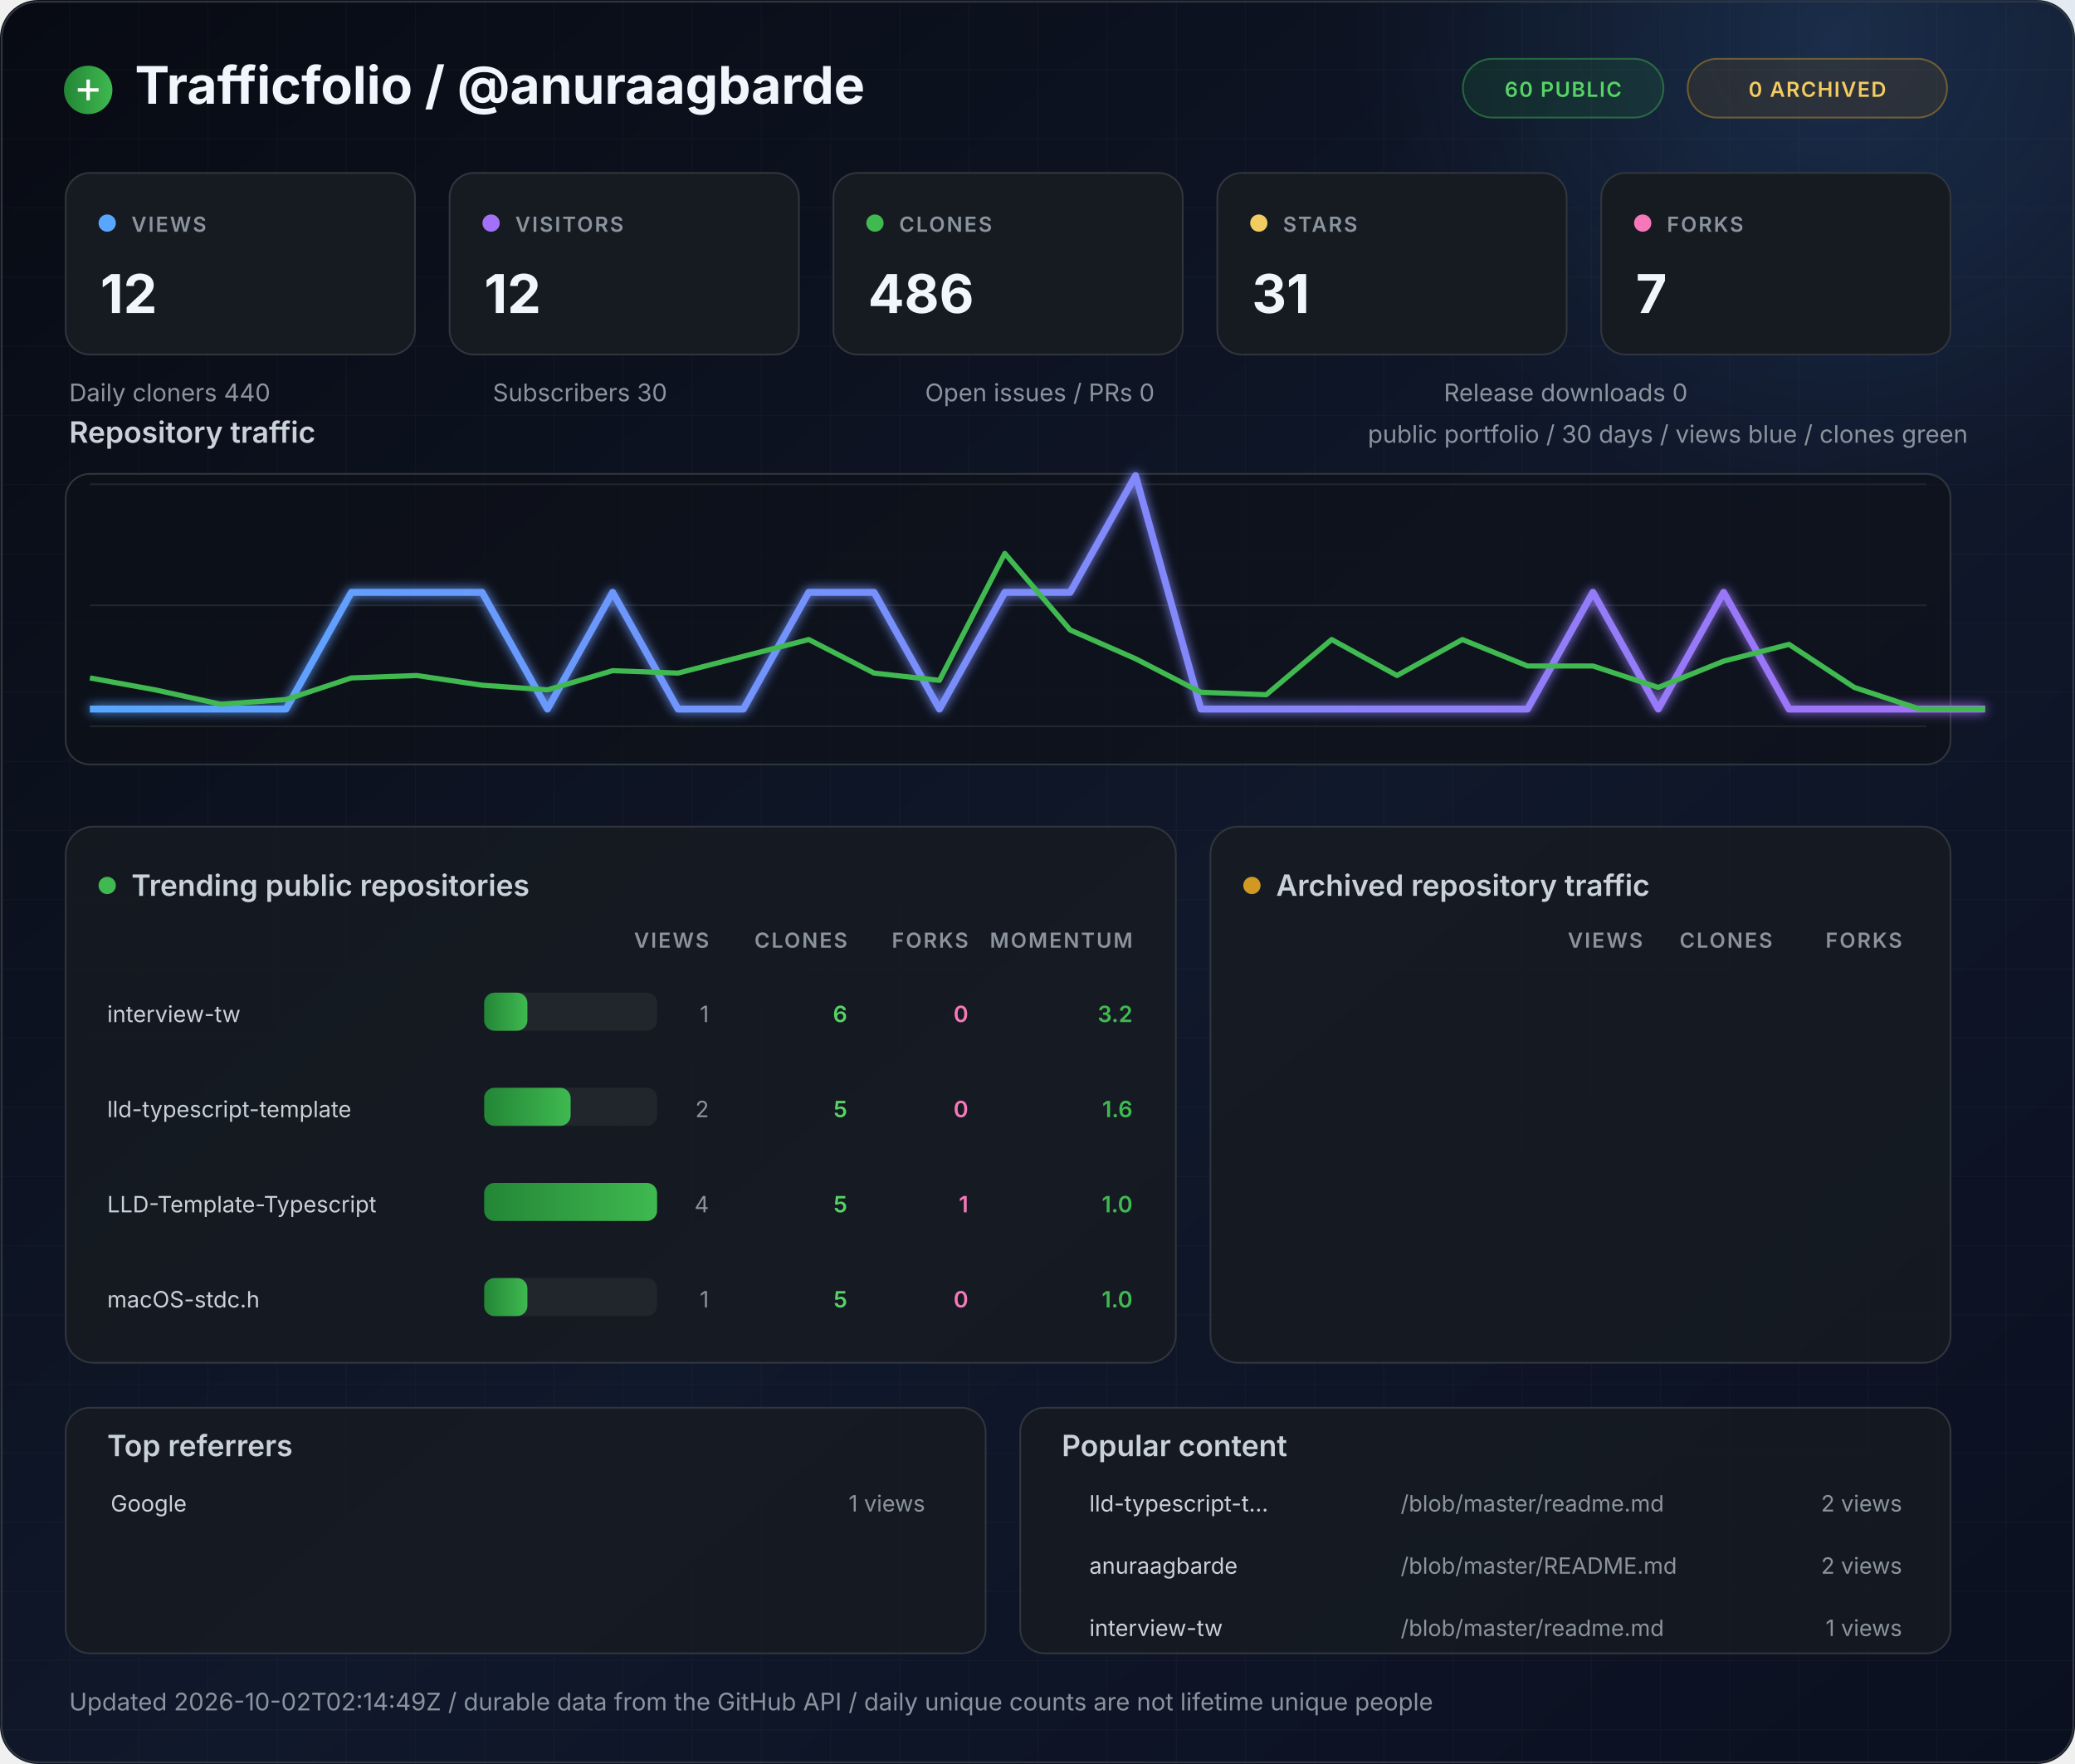
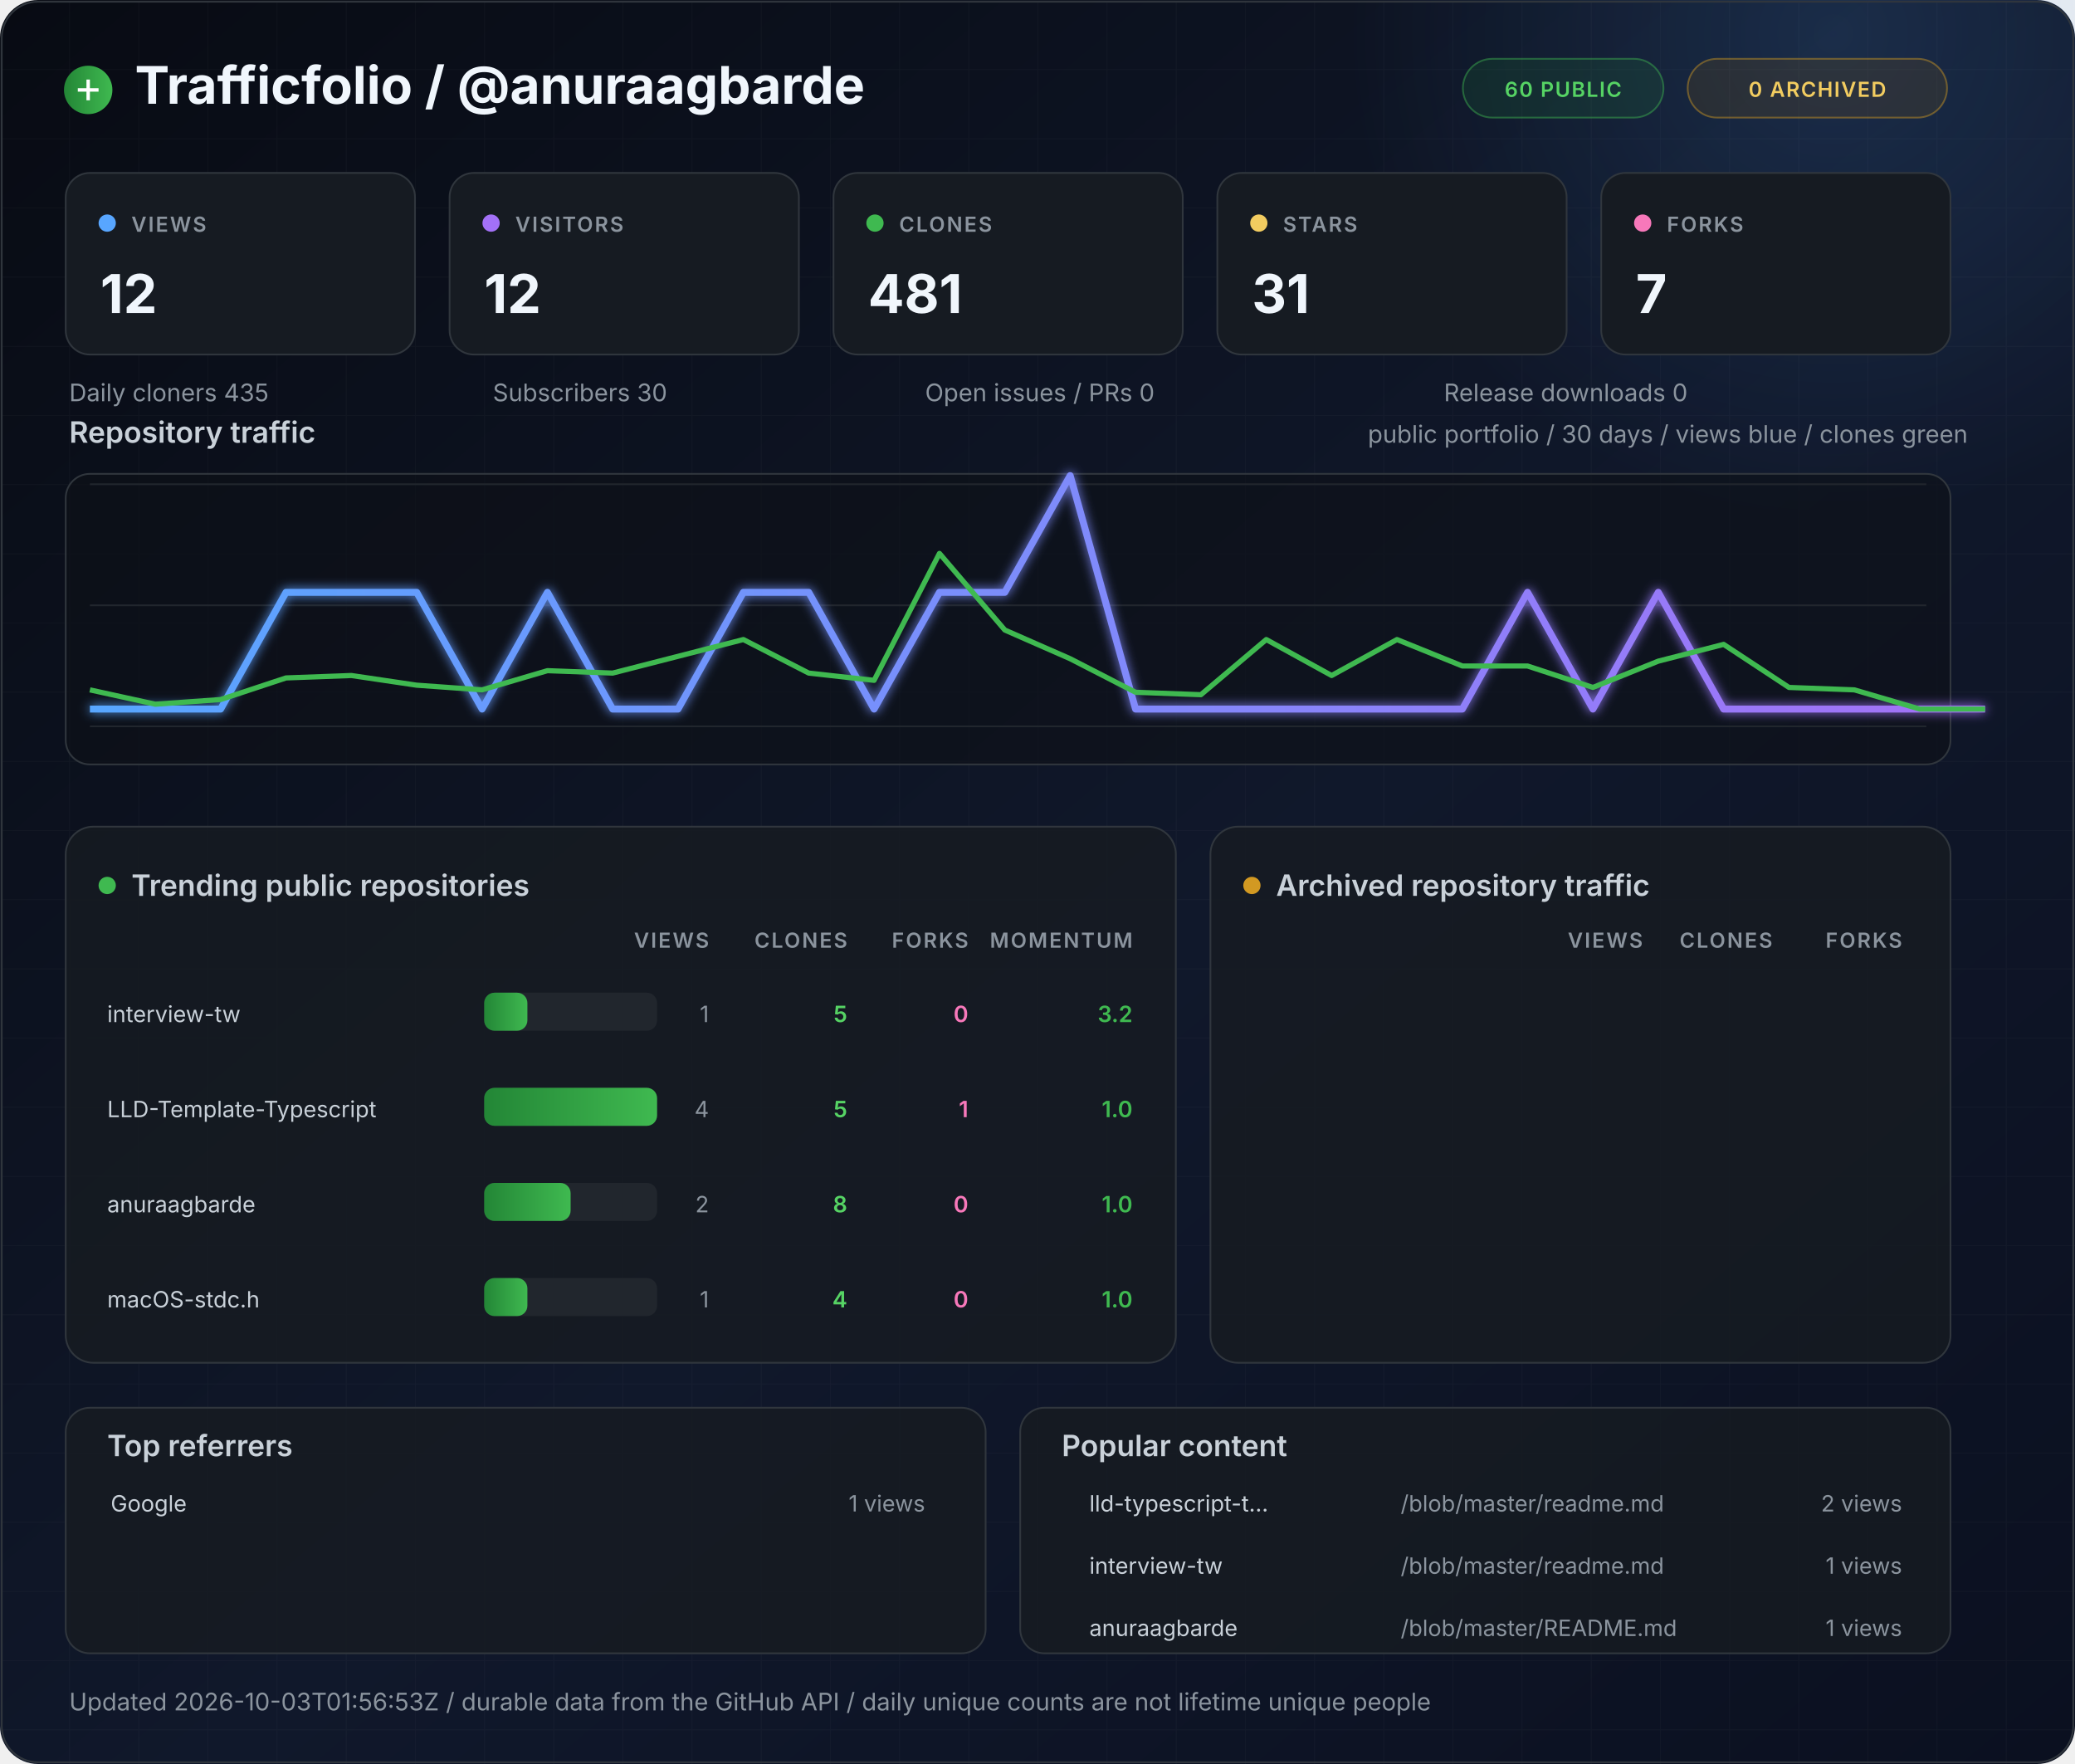
<svg xmlns="http://www.w3.org/2000/svg" width="1200" height="1020" viewBox="0 0 1200 1020" role="img" aria-label="Trafficfolio GitHub analytics dashboard for anuraagbarde">
  <defs>
    <linearGradient id="bg" x1="0" y1="0" x2="1" y2="1">
      <stop stop-color="#080b13" />
      <stop offset=".55" stop-color="#10182b" />
      <stop offset="1" stop-color="#0b1020" />
    </linearGradient>
    <linearGradient id="line" x1="0" y1="0" x2="1" y2="0">
      <stop stop-color="#58a6ff" />
      <stop offset="1" stop-color="#a371f7" />
    </linearGradient>
    <linearGradient id="bar" x1="0" y1="0" x2="1" y2="0">
      <stop stop-color="#238636" />
      <stop offset="1" stop-color="#3fb950" />
    </linearGradient>
    <linearGradient id="archiveBar" x1="0" y1="0" x2="1" y2="0">
      <stop stop-color="#9e6a03" />
      <stop offset="1" stop-color="#f2cc60" />
    </linearGradient>
    <radialGradient id="ambient">
      <stop stop-color="#58a6ff" stop-opacity=".16" />
      <stop offset="1" stop-color="#58a6ff" stop-opacity="0" />
    </radialGradient>
    <pattern id="grid" width="40" height="40" patternUnits="userSpaceOnUse">
      <path d="M40 0H0V40" fill="none" stroke="#ffffff" stroke-opacity=".025" />
    </pattern>
    <filter id="glow">
      <feGaussianBlur stdDeviation="3" result="b" />
      <feMerge>
        <feMergeNode in="b" />
        <feMergeNode in="SourceGraphic" />
      </feMerge>
    </filter>
    <style>
    .title{font:750 30px -apple-system,BlinkMacSystemFont,"Segoe UI",sans-serif;fill:#f0f6fc}
    .subtitle{font:14px -apple-system,BlinkMacSystemFont,"Segoe UI",sans-serif;fill:#8b949e}
    .label{font:600 12px -apple-system,BlinkMacSystemFont,"Segoe UI",sans-serif;fill:#8b949e;letter-spacing:1px}
    .metric{font:700 31px -apple-system,BlinkMacSystemFont,"Segoe UI",sans-serif;fill:#f0f6fc}
    .section{font:600 17px -apple-system,BlinkMacSystemFont,"Segoe UI",sans-serif;fill:#c9d1d9}
    .repo,.value,.trend,.archive,.clone,.fork{font:13px -apple-system,BlinkMacSystemFont,"Segoe UI",sans-serif;fill:#c9d1d9}
    .value{fill:#8b949e} .trend{fill:#3fb950;font-weight:600} .archive{fill:#d29922}
    .clone{fill:#56d364;font-weight:600} .fork{fill:#f778ba;font-weight:600}
    .pill{font:600 12px -apple-system,BlinkMacSystemFont,"Segoe UI",sans-serif;letter-spacing:.7px}
  </style>
  </defs>
  <rect width="1200" height="1020" rx="22" fill="url(#bg)" />
  <rect width="1200" height="1020" rx="22" fill="url(#grid)" />
  <circle cx="1060" cy="20" r="280" fill="url(#ambient)" />
  <rect x="1" y="1" width="1198" height="1018" rx="21" fill="none" stroke="#30363d" />
  <circle cx="51" cy="52" r="14" fill="url(#bar)" />
  <path d="M45 52h12M51 46v12" stroke="#fff" stroke-width="2" />
  <text x="78" y="60" class="title">Trafficfolio / @anuraagbarde</text>
  <rect x="846" y="34" width="116" height="34" rx="17" fill="#238636" fill-opacity=".16" stroke="#3fb950" stroke-opacity=".45" />
  <text x="904" y="56" text-anchor="middle" class="pill" fill="#56d364">60 PUBLIC</text>
  <rect x="976" y="34" width="150" height="34" rx="17" fill="#9e6a03" fill-opacity=".14" stroke="#d29922" stroke-opacity=".45" />
  <text x="1051" y="56" text-anchor="middle" class="pill" fill="#f2cc60">0 ARCHIVED</text>
  <rect x="38" y="100" width="202" height="105" rx="14" fill="#161b22" stroke="#30363d" />
  <circle cx="62" cy="129" r="5" fill="#58a6ff" />
  <text x="76" y="134" class="label">VIEWS</text>
  <text x="58" y="181" class="metric">12</text>
  <rect x="260" y="100" width="202" height="105" rx="14" fill="#161b22" stroke="#30363d" />
  <circle cx="284" cy="129" r="5" fill="#a371f7" />
  <text x="298" y="134" class="label">VISITORS</text>
  <text x="280" y="181" class="metric">12</text>
  <rect x="482" y="100" width="202" height="105" rx="14" fill="#161b22" stroke="#30363d" />
  <circle cx="506" cy="129" r="5" fill="#3fb950" />
  <text x="520" y="134" class="label">CLONES</text>
-   <text x="502" y="181" class="metric">486</text>
+   <text x="502" y="181" class="metric">481</text>
  <rect x="704" y="100" width="202" height="105" rx="14" fill="#161b22" stroke="#30363d" />
  <circle cx="728" cy="129" r="5" fill="#f2cc60" />
  <text x="742" y="134" class="label">STARS</text>
  <text x="724" y="181" class="metric">31</text>
  <rect x="926" y="100" width="202" height="105" rx="14" fill="#161b22" stroke="#30363d" />
  <circle cx="950" cy="129" r="5" fill="#f778ba" />
  <text x="964" y="134" class="label">FORKS</text>
  <text x="946" y="181" class="metric">7</text>
-   <text x="40" y="232" class="subtitle">Daily cloners 440</text>
+   <text x="40" y="232" class="subtitle">Daily cloners 435</text>
  <text x="285" y="232" class="subtitle">Subscribers 30</text>
  <text x="535" y="232" class="subtitle">Open issues / PRs 0</text>
  <text x="835" y="232" class="subtitle">Release downloads 0</text>
  <text x="40" y="256" class="section">Repository traffic</text>
  <text x="1138" y="256" text-anchor="end" class="subtitle">public portfolio / 30 days / views blue / clones green</text>
  <rect x="38" y="274" width="1090" height="168" rx="14" fill="#0d1117" fill-opacity=".62" stroke="#30363d" />
  <line x1="52" y1="420" x2="1114" y2="420" stroke="#21262d" />
  <line x1="52" y1="350" x2="1114" y2="350" stroke="#21262d" />
  <line x1="52" y1="280" x2="1114" y2="280" stroke="#21262d" />
-   <polyline points="52.0,410.0 89.8,410.0 127.6,410.0 165.4,410.0 203.2,342.5 241.0,342.5 278.8,342.5 316.6,410.0 354.3,342.5 392.1,410.0 429.9,410.0 467.7,342.5 505.5,342.5 543.3,410.0 581.1,342.5 618.9,342.5 656.7,275.0 694.5,410.0 732.3,410.0 770.1,410.0 807.9,410.0 845.7,410.0 883.4,410.0 921.2,342.5 959.0,410.0 996.8,342.5 1034.6,410.0 1072.4,410.0 1110.2,410.0 1148.0,410.0" fill="none" stroke="url(#line)" stroke-width="4" stroke-linejoin="round" filter="url(#glow)" />
-   <polyline points="52.0,392.0 89.8,398.9 127.6,407.2 165.4,404.5 203.2,392.0 241.0,390.6 278.8,396.2 316.6,398.9 354.3,387.8 392.1,389.2 429.9,379.5 467.7,369.8 505.5,389.2 543.3,393.4 581.1,320.0 618.9,364.3 656.7,380.9 694.5,400.3 732.3,401.7 770.1,369.8 807.9,390.6 845.7,369.8 883.4,385.1 921.2,385.1 959.0,397.5 996.8,382.3 1034.6,372.6 1072.4,397.5 1110.2,410.0 1148.0,410.0" fill="none" stroke="#3fb950" stroke-width="3" stroke-linejoin="round" />
+   <polyline points="52.0,410.0 89.8,410.0 127.6,410.0 165.4,342.5 203.2,342.5 241.0,342.5 278.8,410.0 316.6,342.5 354.3,410.0 392.1,410.0 429.9,342.5 467.7,342.5 505.5,410.0 543.3,342.5 581.1,342.5 618.9,275.0 656.7,410.0 694.5,410.0 732.3,410.0 770.1,410.0 807.9,410.0 845.7,410.0 883.4,342.5 921.2,410.0 959.0,342.5 996.8,410.0 1034.6,410.0 1072.4,410.0 1110.2,410.0 1148.0,410.0" fill="none" stroke="url(#line)" stroke-width="4" stroke-linejoin="round" filter="url(#glow)" />
+   <polyline points="52.0,398.9 89.8,407.2 127.6,404.5 165.4,392.0 203.2,390.6 241.0,396.2 278.8,398.9 316.6,387.8 354.3,389.2 392.1,379.5 429.9,369.8 467.7,389.2 505.5,393.4 543.3,320.0 581.1,364.3 618.9,380.9 656.7,400.3 694.5,401.7 732.3,369.8 770.1,390.6 807.9,369.8 845.7,385.1 883.4,385.1 921.2,397.5 959.0,382.3 996.8,372.6 1034.6,397.5 1072.4,398.9 1110.2,410.0 1148.0,410.0" fill="none" stroke="#3fb950" stroke-width="3" stroke-linejoin="round" />
  <rect x="38" y="478" width="642" height="310" rx="16" fill="#161b22" fill-opacity=".82" stroke="#30363d" />
  <circle cx="62" cy="512" r="5" fill="#3fb950" />
  <text x="76" y="518" class="section">Trending public repositories</text>
  <text x="410" y="548" text-anchor="end" class="label">VIEWS</text>
  <text x="490" y="548" text-anchor="end" class="label">CLONES</text>
  <text x="560" y="548" text-anchor="end" class="label">FORKS</text>
  <text x="655" y="548" text-anchor="end" class="label">MOMENTUM</text>
  <text x="62" y="591" class="repo">interview-tw</text>
  <rect x="280" y="574" width="100" height="22" rx="6" fill="#21262d" />
  <rect x="280" y="574" width="25" height="22" rx="6" fill="url(#bar)" />
  <text x="410" y="591" text-anchor="end" class="value">1</text>
-   <text x="490" y="591" text-anchor="end" class="clone">6</text>
+   <text x="490" y="591" text-anchor="end" class="clone">5</text>
  <text x="560" y="591" text-anchor="end" class="fork">0</text>
  <text x="655" y="591" text-anchor="end" class="trend">3.2</text>
-   <text x="62" y="646" class="repo">lld-typescript-template</text>
+   <text x="62" y="646" class="repo">LLD-Template-Typescript</text>
  <rect x="280" y="629" width="100" height="22" rx="6" fill="#21262d" />
-   <rect x="280" y="629" width="50" height="22" rx="6" fill="url(#bar)" />
-   <text x="410" y="646" text-anchor="end" class="value">2</text>
+   <rect x="280" y="629" width="100" height="22" rx="6" fill="url(#bar)" />
+   <text x="410" y="646" text-anchor="end" class="value">4</text>
  <text x="490" y="646" text-anchor="end" class="clone">5</text>
-   <text x="560" y="646" text-anchor="end" class="fork">0</text>
-   <text x="655" y="646" text-anchor="end" class="trend">1.6</text>
-   <text x="62" y="701" class="repo">LLD-Template-Typescript</text>
+   <text x="560" y="646" text-anchor="end" class="fork">1</text>
+   <text x="655" y="646" text-anchor="end" class="trend">1.0</text>
+   <text x="62" y="701" class="repo">anuraagbarde</text>
  <rect x="280" y="684" width="100" height="22" rx="6" fill="#21262d" />
-   <rect x="280" y="684" width="100" height="22" rx="6" fill="url(#bar)" />
-   <text x="410" y="701" text-anchor="end" class="value">4</text>
-   <text x="490" y="701" text-anchor="end" class="clone">5</text>
-   <text x="560" y="701" text-anchor="end" class="fork">1</text>
+   <rect x="280" y="684" width="50" height="22" rx="6" fill="url(#bar)" />
+   <text x="410" y="701" text-anchor="end" class="value">2</text>
+   <text x="490" y="701" text-anchor="end" class="clone">8</text>
+   <text x="560" y="701" text-anchor="end" class="fork">0</text>
  <text x="655" y="701" text-anchor="end" class="trend">1.0</text>
  <text x="62" y="756" class="repo">macOS-stdc.h</text>
  <rect x="280" y="739" width="100" height="22" rx="6" fill="#21262d" />
  <rect x="280" y="739" width="25" height="22" rx="6" fill="url(#bar)" />
  <text x="410" y="756" text-anchor="end" class="value">1</text>
-   <text x="490" y="756" text-anchor="end" class="clone">5</text>
+   <text x="490" y="756" text-anchor="end" class="clone">4</text>
  <text x="560" y="756" text-anchor="end" class="fork">0</text>
  <text x="655" y="756" text-anchor="end" class="trend">1.0</text>
  <rect x="700" y="478" width="428" height="310" rx="16" fill="#161b22" fill-opacity=".82" stroke="#30363d" />
  <circle cx="724" cy="512" r="5" fill="#d29922" />
  <text x="738" y="518" class="section">Archived repository traffic</text>
  <text x="950" y="548" text-anchor="end" class="label">VIEWS</text>
  <text x="1025" y="548" text-anchor="end" class="label">CLONES</text>
  <text x="1100" y="548" text-anchor="end" class="label">FORKS</text>
  <rect x="38" y="814" width="532" height="142" rx="14" fill="#161b22" fill-opacity=".82" stroke="#30363d" />
  <text x="62" y="842" class="section">Top referrers</text>
  <text x="64" y="874" class="repo">Google</text>
  <text x="535" y="874" text-anchor="end" class="value">1 views</text>
  <rect x="590" y="814" width="538" height="142" rx="14" fill="#161b22" fill-opacity=".82" stroke="#30363d" />
  <text x="614" y="842" class="section">Popular content</text>
  <text x="630" y="874" class="repo">lld-typescript-t...</text>
  <text x="810" y="874" class="value">/blob/master/readme.md</text>
  <text x="1100" y="874" text-anchor="end" class="value">2 views</text>
-   <text x="630" y="910" class="repo">anuraagbarde</text>
-   <text x="810" y="910" class="value">/blob/master/README.md</text>
-   <text x="1100" y="910" text-anchor="end" class="value">2 views</text>
-   <text x="630" y="946" class="repo">interview-tw</text>
-   <text x="810" y="946" class="value">/blob/master/readme.md</text>
+   <text x="630" y="910" class="repo">interview-tw</text>
+   <text x="810" y="910" class="value">/blob/master/readme.md</text>
+   <text x="1100" y="910" text-anchor="end" class="value">1 views</text>
+   <text x="630" y="946" class="repo">anuraagbarde</text>
+   <text x="810" y="946" class="value">/blob/master/README.md</text>
  <text x="1100" y="946" text-anchor="end" class="value">1 views</text>
-   <text x="40" y="989" class="subtitle">Updated 2026-10-02T02:14:49Z / durable data from the GitHub API / daily unique counts are not lifetime unique people</text>
+   <text x="40" y="989" class="subtitle">Updated 2026-10-03T01:56:53Z / durable data from the GitHub API / daily unique counts are not lifetime unique people</text>
</svg>
